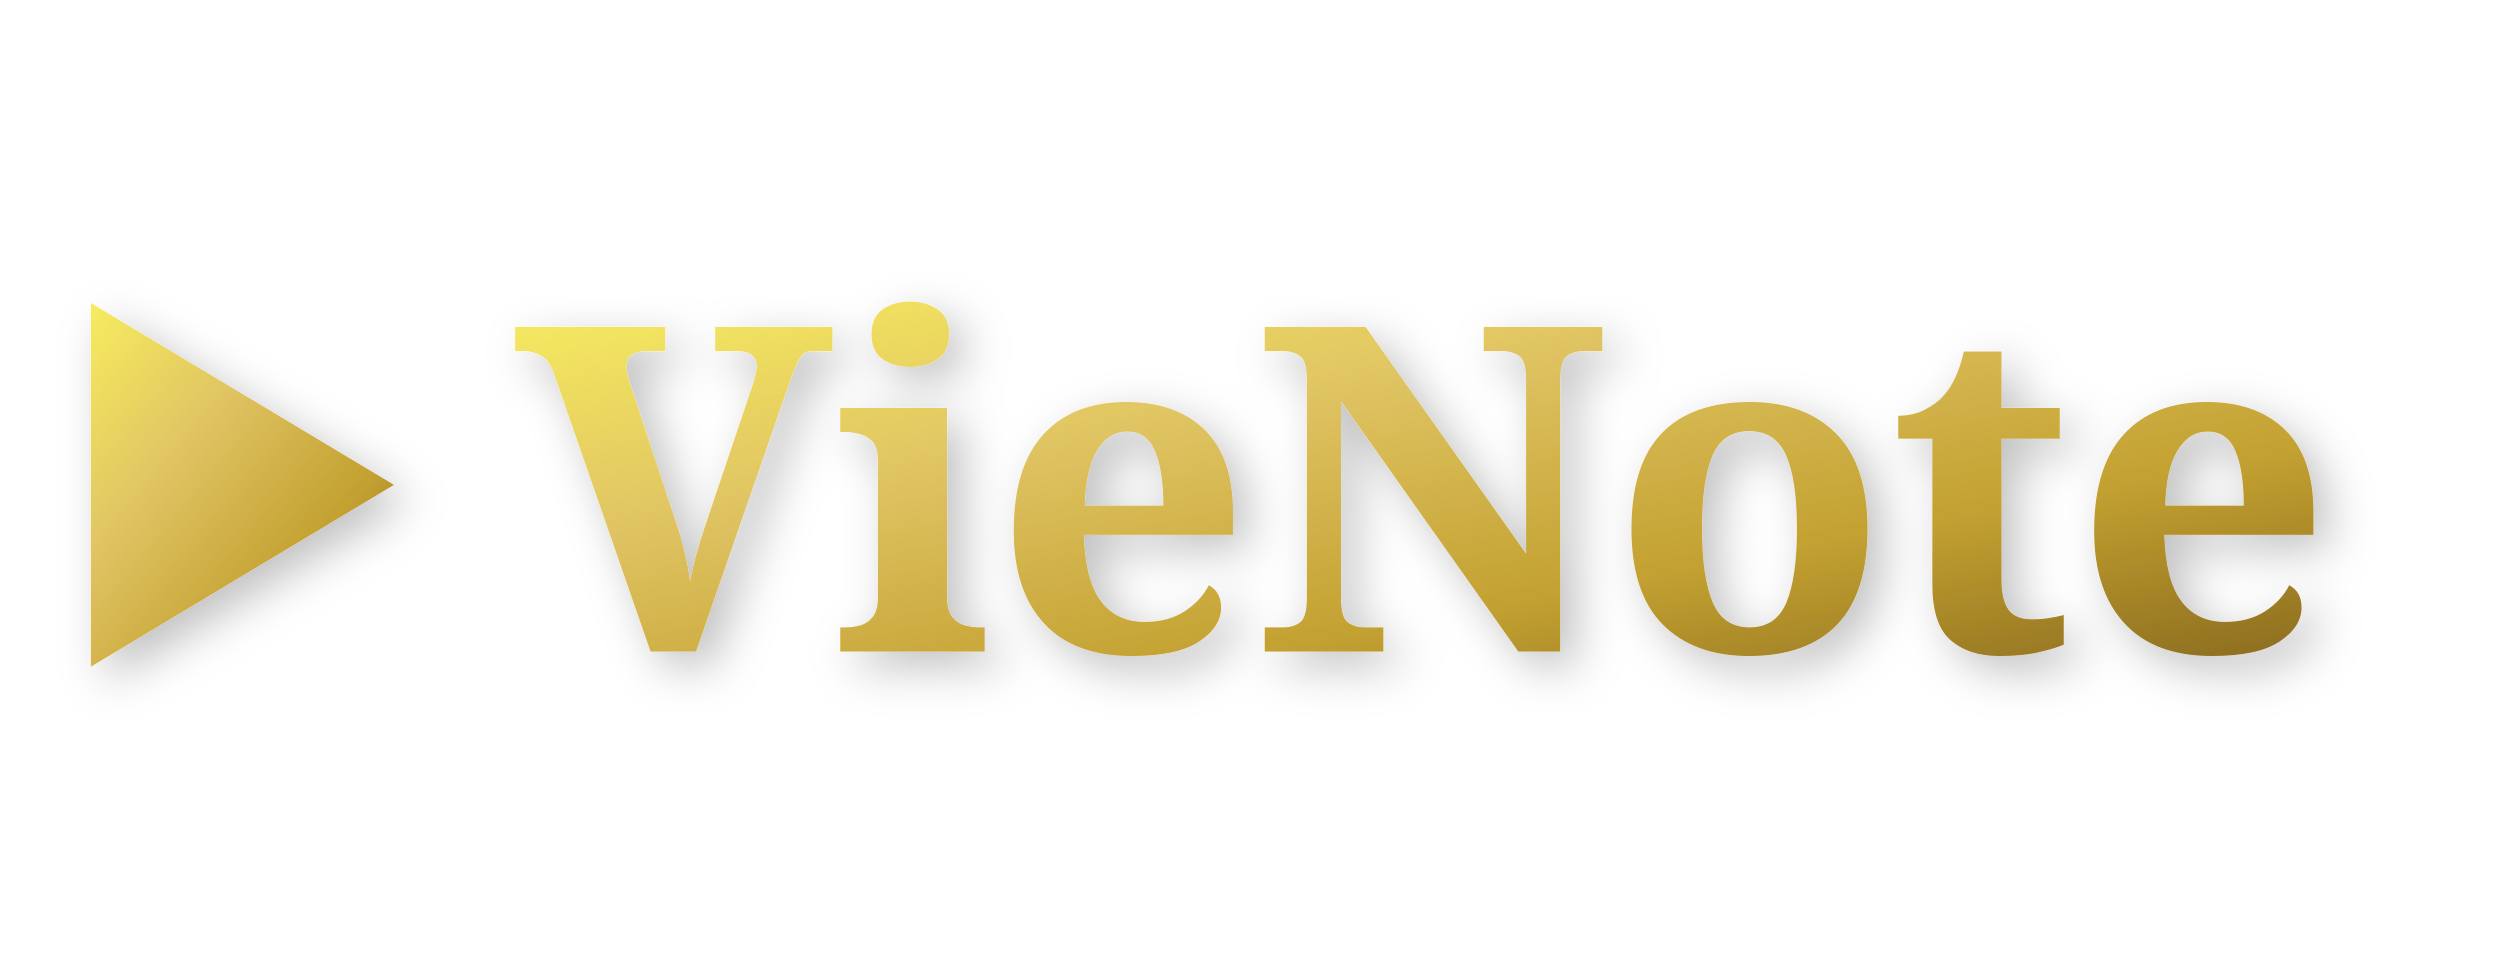
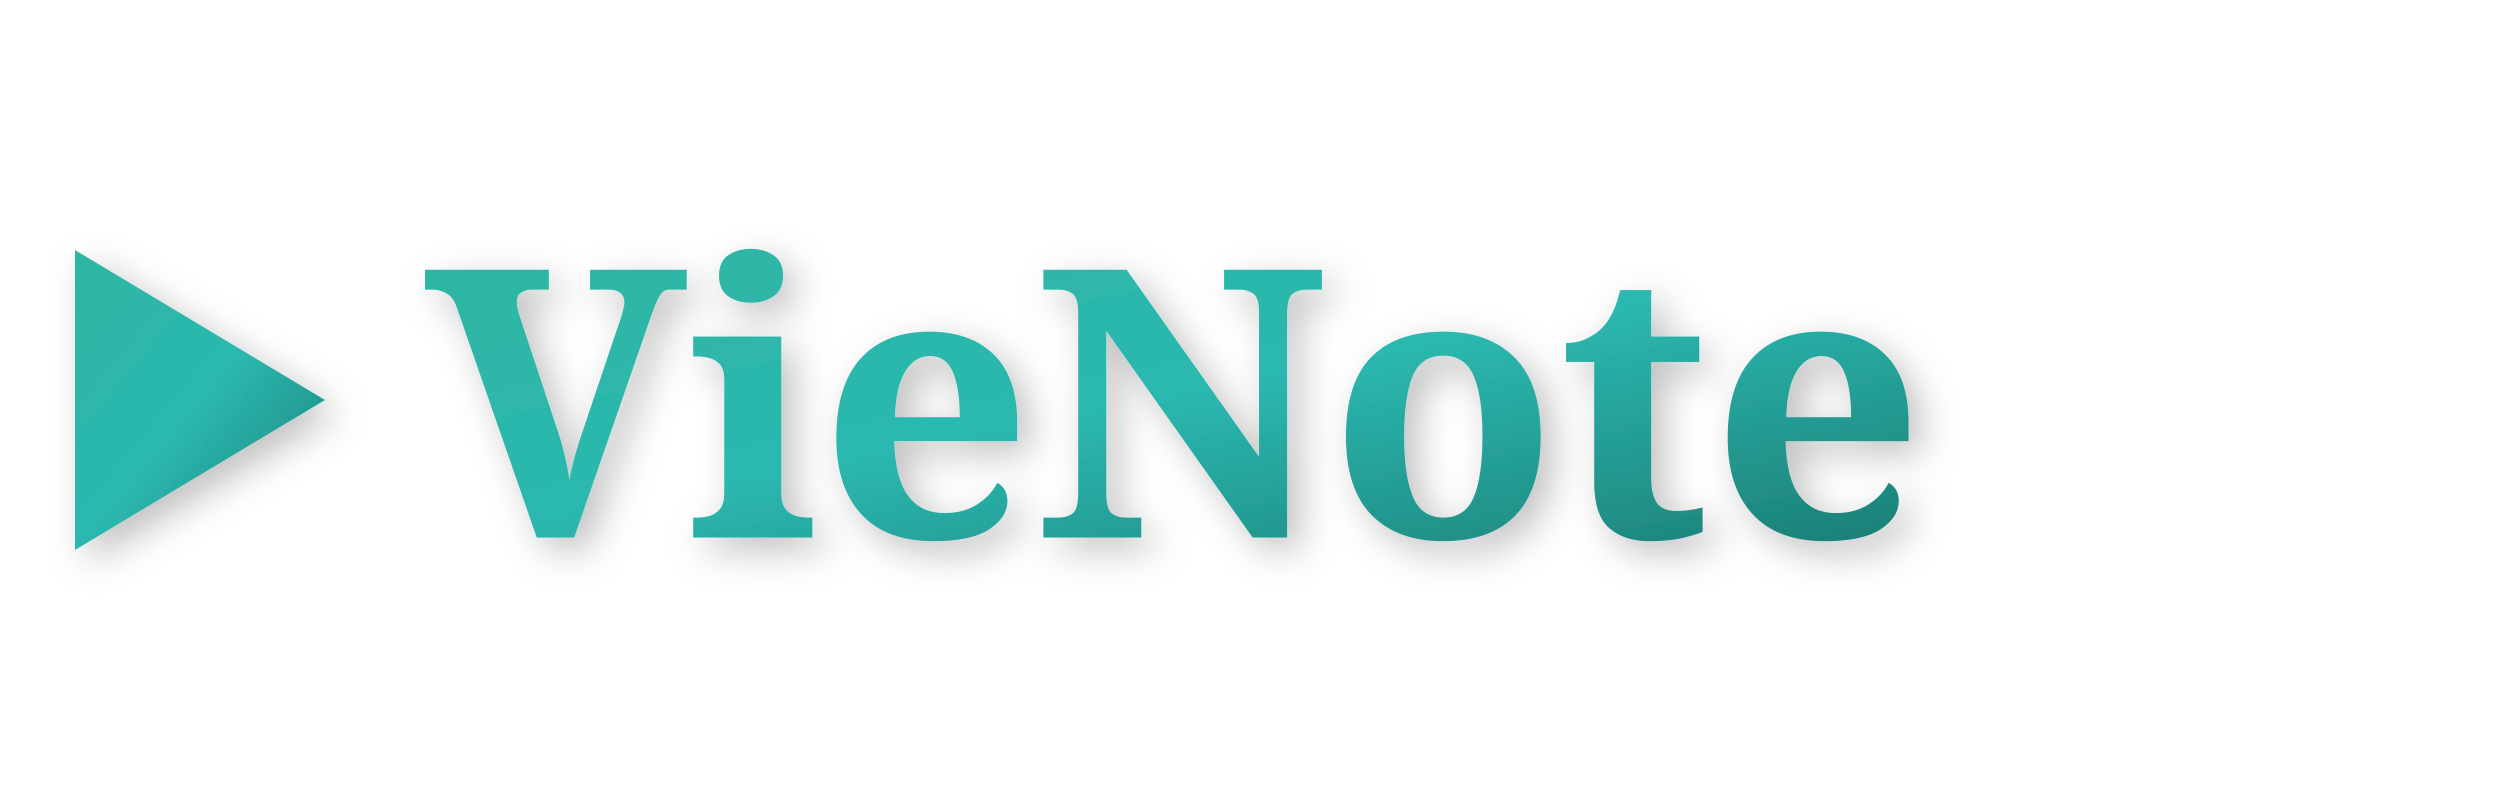
- <svg xmlns="http://www.w3.org/2000/svg" width="165" height="64" viewBox="0 0 165 64">
+ <svg xmlns="http://www.w3.org/2000/svg" width="200" height="64" viewBox="0 0 200 64">
  <defs>
-     <linearGradient id="goldGradient" x1="0" y1="0" x2="1" y2="1">
-       <stop offset="0%" stop-color="#F7EC5F" />
-       <stop offset="35%" stop-color="#E0C463" />
-       <stop offset="70%" stop-color="#C3A131" />
-       <stop offset="100%" stop-color="#8B6C1F" />
+     <linearGradient id="tealGradient" x1="0" y1="0" x2="1" y2="1">
+       <stop offset="0%" stop-color="rgb(47, 182, 162)" />
+       <stop offset="50%" stop-color="#2BB8B0" />
+       <stop offset="100%" stop-color="#1C7F76" />
    </linearGradient>
    <filter id="shadow" x="-20%" y="-20%" width="140%" height="140%">
      <feDropShadow dx="1" dy="1" stdDeviation="1.5" flood-color="#000" flood-opacity="0.25" />
    </filter>
  </defs>
-   <polygon points="6,20 6,44 26,32" fill="url(#goldGradient)" filter="url(#shadow)" />
-   <text x="34" y="43" font-family="Georgia, serif" font-size="30" font-weight="600" fill="url(#goldGradient)" filter="url(#shadow)">
+   <polygon points="6,20 6,44 26,32" fill="url(#tealGradient)" filter="url(#shadow)" />
+   <text x="34" y="43" font-family="Georgia, serif" font-size="30" font-weight="600" fill="url(#tealGradient)" filter="url(#shadow)">
    VieNote
  </text>
</svg>
